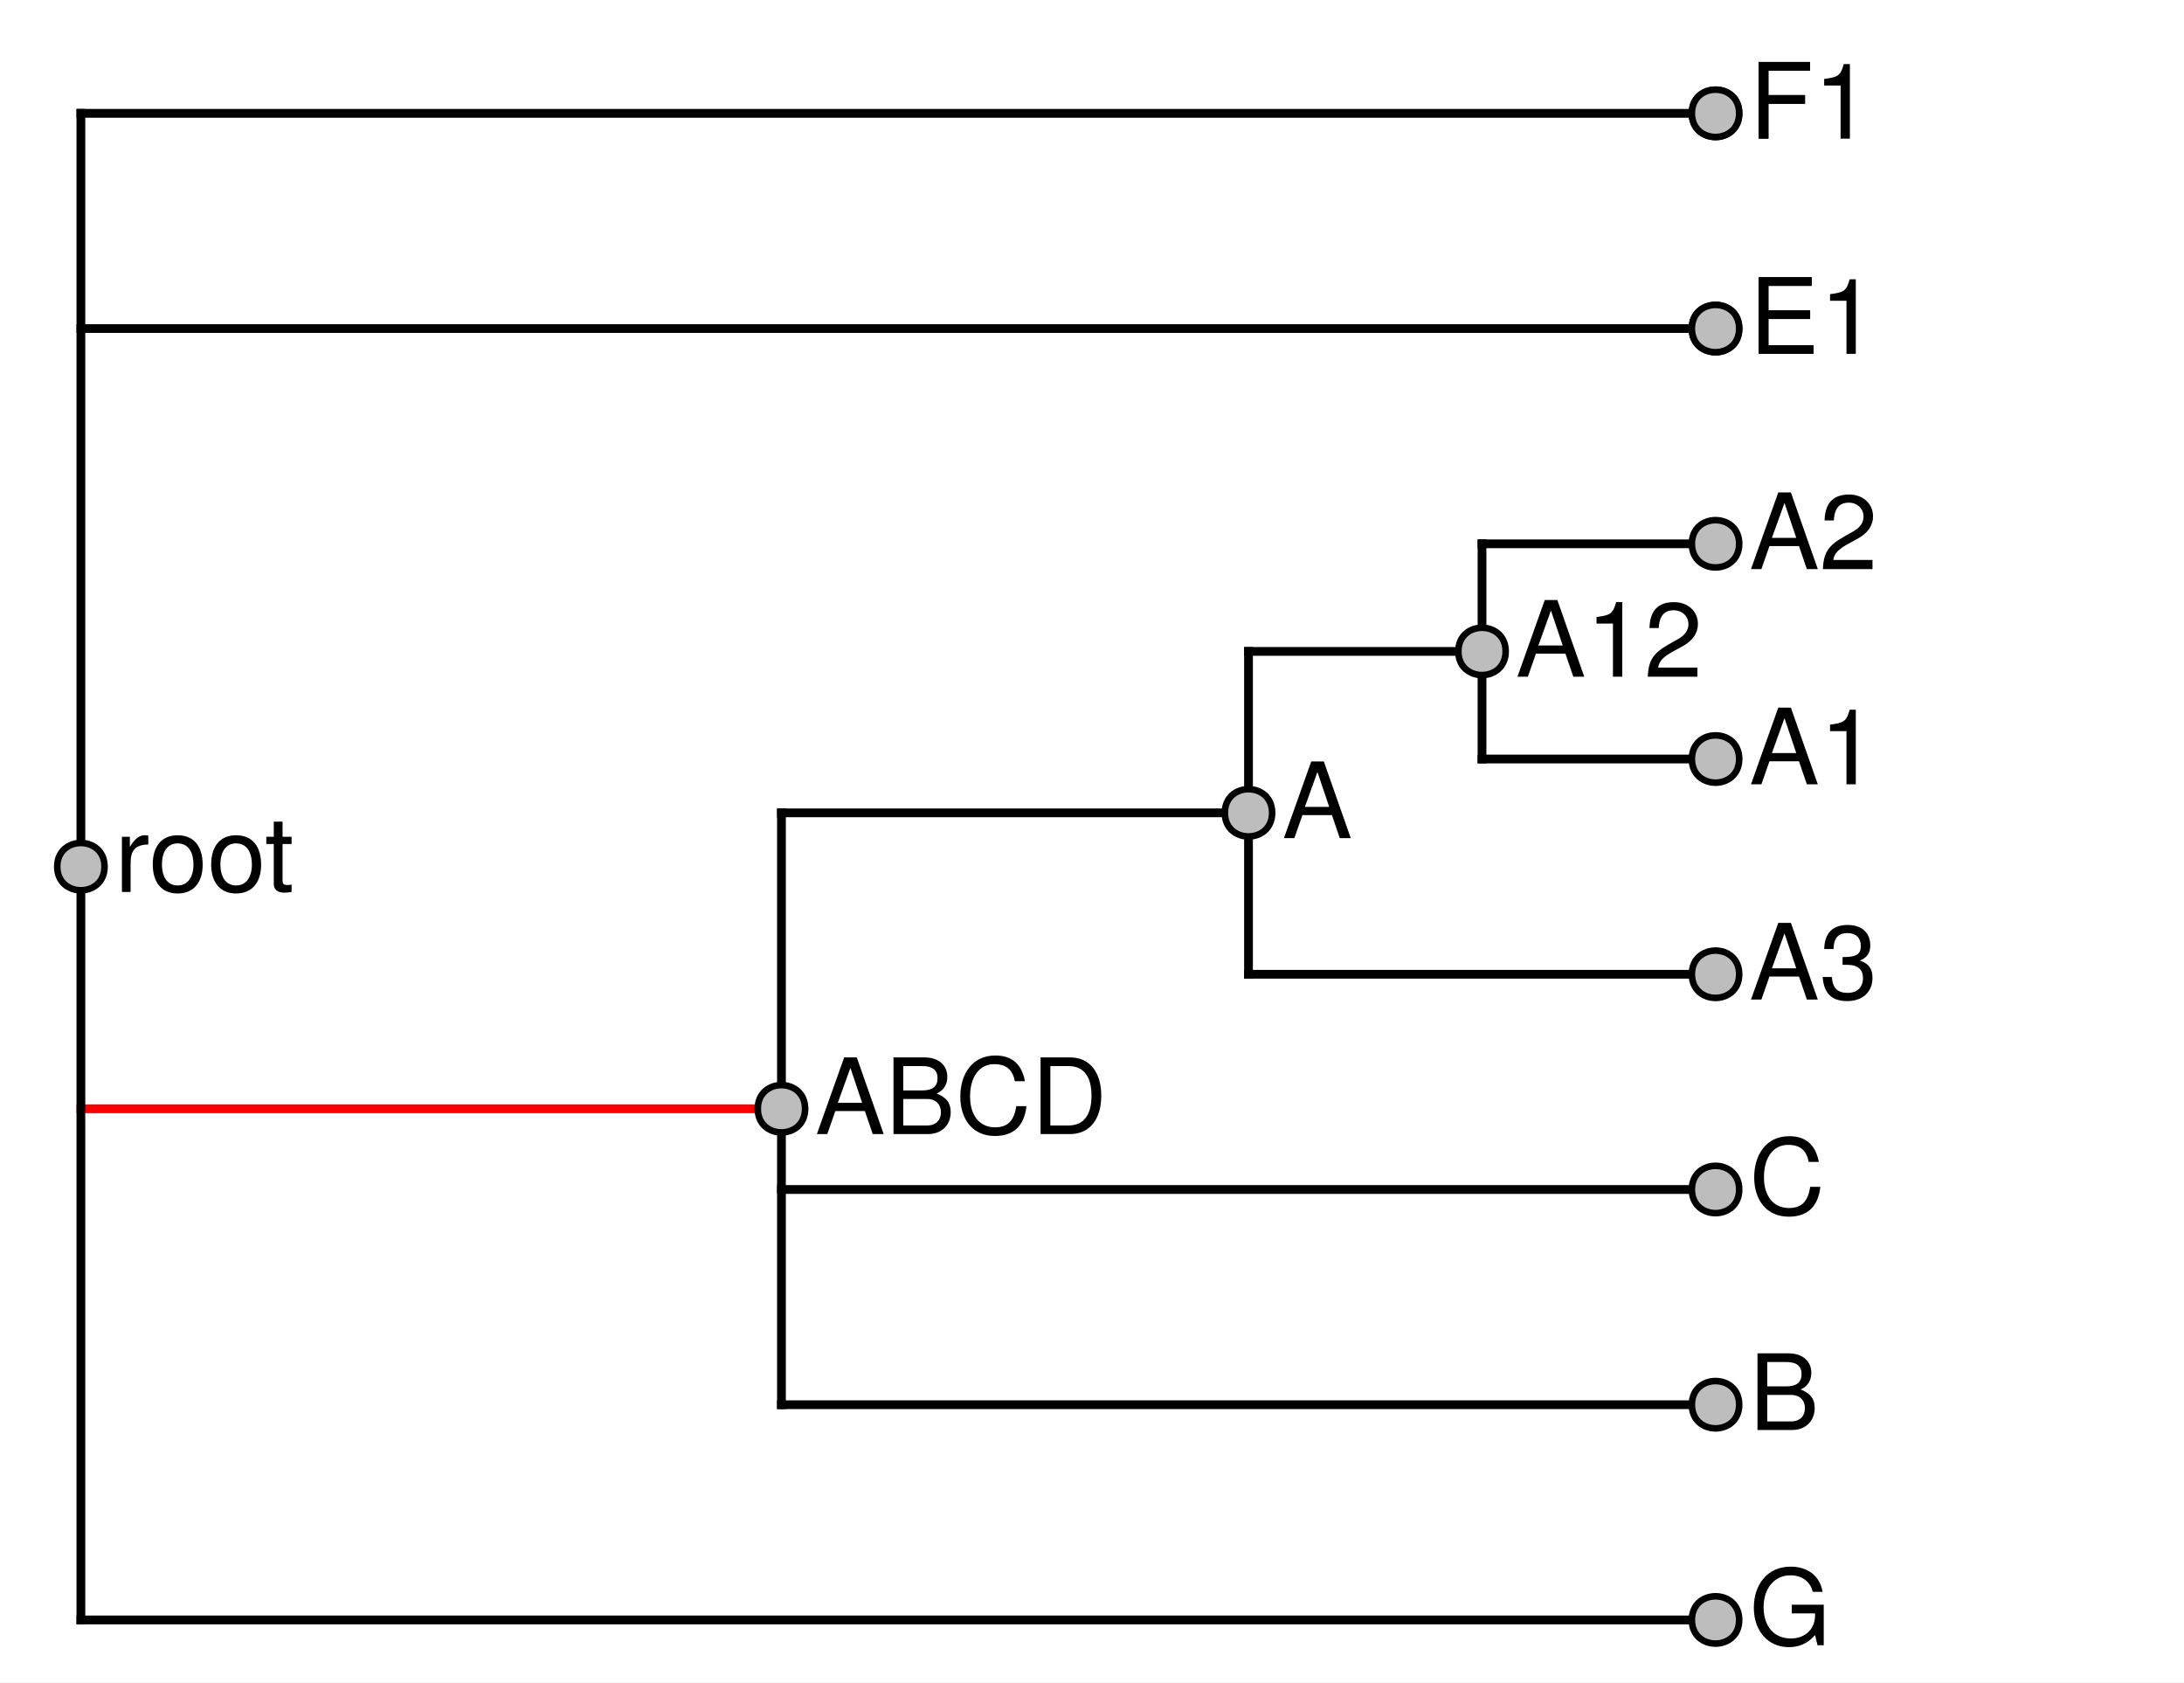
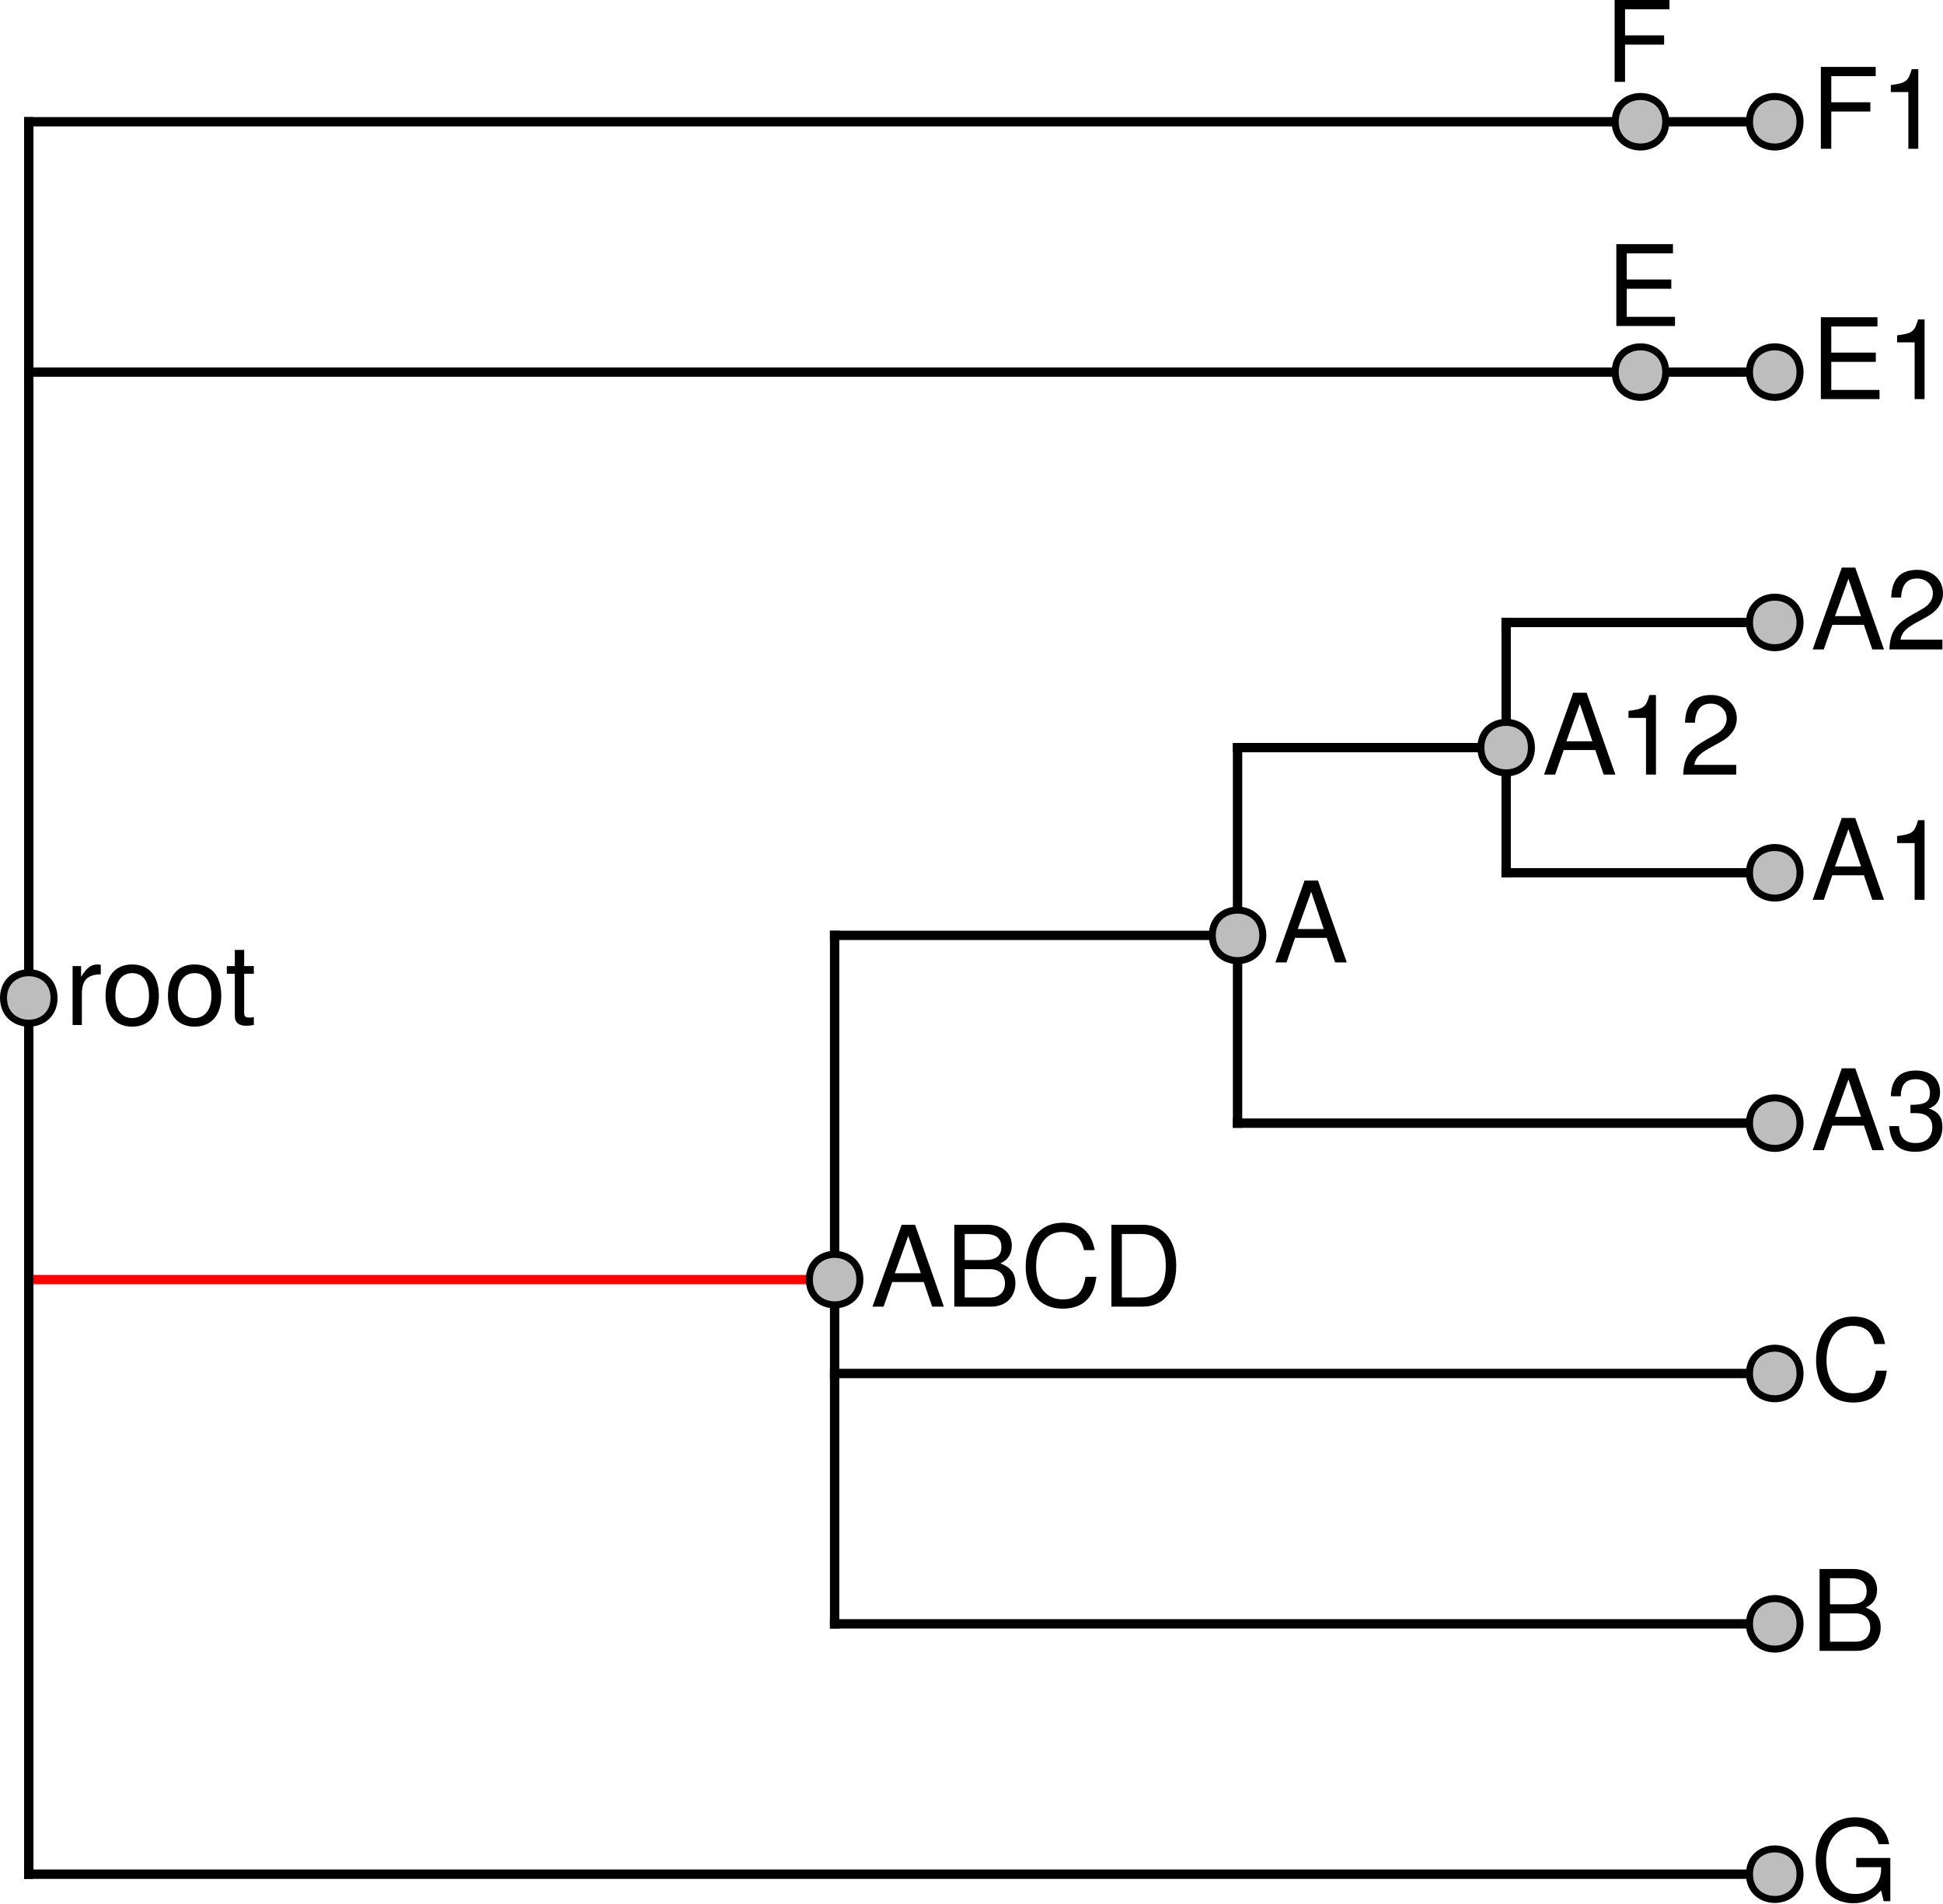
- <svg xmlns="http://www.w3.org/2000/svg" xmlns:xlink="http://www.w3.org/1999/xlink" width="374pt" height="288pt" viewBox="0 0 374 288" version="1.1" id="svg2">
-   <defs id="defs4">
-     <g id="g6">
-       <symbol overflow="visible" id="glyph0-0">
-         <path style="stroke:none;" d="" id="path9" />
+ <svg xmlns="http://www.w3.org/2000/svg" xmlns:xlink="http://www.w3.org/1999/xlink" width="311.51pt" height="305.158pt" viewBox="0 0 311.51 305.158" version="1.1" id="svg195">
+   <defs id="defs46">
+     <g id="g44">
+       <symbol overflow="visible" id="glyph0-0" style="overflow:visible">
+         <path style="stroke:none" d="" id="path2" />
      </symbol>
-       <symbol overflow="visible" id="glyph0-1">
-         <path style="stroke:none;" d="M 12.766 0 L 12.766 -6.938 L 7.297 -6.938 L 7.297 -5.453 L 11.281 -5.453 L 11.281 -5.094 C 11.281 -2.75 9.562 -1.156 7.156 -1.156 C 4.188 -1.156 2.469 -3.312 2.469 -6.516 C 2.469 -9.734 4.297 -11.969 7.078 -11.969 C 9.078 -11.969 10.516 -10.828 10.875 -9.141 L 12.578 -9.141 C 12.109 -11.812 10.094 -13.453 7.094 -13.453 C 3.078 -13.453 0.797 -10.344 0.797 -6.422 C 0.797 -2.391 3.266 0.328 6.797 0.328 C 8.594 0.328 10.016 -0.312 11.281 -1.734 L 11.703 0 Z M 12.766 0 " id="path12" />
+       <symbol overflow="visible" id="glyph0-1" style="overflow:visible">
+         <path style="stroke:none" d="m 12.766,0 v -6.938 h -5.469 v 1.484 h 3.984 v 0.359 c 0,2.344 -1.719,3.938 -4.125,3.938 -2.969,0 -4.688,-2.156 -4.688,-5.359 0,-3.219 1.828,-5.453 4.609,-5.453 2,0 3.438,1.141 3.797,2.828 h 1.703 c -0.469,-2.672 -2.484,-4.312 -5.484,-4.312 -4.016,0 -6.297,3.109 -6.297,7.031 0,4.031 2.469,6.75 6,6.75 1.797,0 3.219,-0.641 4.484,-2.062 L 11.703,0 Z m 0,0" id="path5" />
      </symbol>
-       <symbol overflow="visible" id="glyph0-2">
-         <path style="stroke:none;" d="M 11.219 -3.75 C 11.219 -5.328 10.5 -6.281 8.812 -6.938 C 10.016 -7.484 10.641 -8.453 10.641 -9.797 C 10.641 -11.703 9.234 -13.125 6.75 -13.125 L 1.422 -13.125 L 1.422 0 L 7.344 0 C 9.703 0 11.219 -1.578 11.219 -3.75 Z M 8.969 -9.562 C 8.969 -8.219 8.188 -7.469 6.344 -7.469 L 3.094 -7.469 L 3.094 -11.641 L 6.344 -11.641 C 8.188 -11.641 8.969 -10.891 8.969 -9.562 Z M 9.547 -3.719 C 9.547 -2.469 8.766 -1.469 7.188 -1.469 L 3.094 -1.469 L 3.094 -6 L 7.188 -6 C 8.766 -6 9.547 -5 9.547 -3.719 Z M 9.547 -3.719 " id="path15" />
+       <symbol overflow="visible" id="glyph0-2" style="overflow:visible">
+         <path style="stroke:none" d="m 11.219,-3.75 c 0,-1.578 -0.719,-2.531 -2.406,-3.188 1.203,-0.547 1.828,-1.516 1.828,-2.859 0,-1.906 -1.406,-3.328 -3.891,-3.328 H 1.422 V 0 H 7.344 c 2.359,0 3.875,-1.578 3.875,-3.75 z m -2.25,-5.812 c 0,1.344 -0.781,2.094 -2.625,2.094 h -3.25 v -4.172 h 3.25 c 1.844,0 2.625,0.75 2.625,2.078 z m 0.578,5.844 c 0,1.25 -0.781,2.25 -2.359,2.25 H 3.094 V -6 H 7.188 c 1.578,0 2.359,1 2.359,2.281 z m 0,0" id="path8" />
      </symbol>
-       <symbol overflow="visible" id="glyph0-3">
-         <path style="stroke:none;" d="M 12.188 -4.781 L 10.453 -4.781 C 10.062 -2.297 9.016 -1.156 6.797 -1.156 C 4.188 -1.156 2.531 -3.156 2.531 -6.422 C 2.531 -9.797 4.125 -11.969 6.656 -11.969 C 8.719 -11.969 9.797 -11.047 10.203 -9.047 L 11.922 -9.047 C 11.391 -11.938 9.734 -13.453 6.859 -13.453 C 2.875 -13.453 0.859 -10.234 0.859 -6.406 C 0.859 -2.578 2.938 0.328 6.781 0.328 C 9.984 0.328 11.797 -1.375 12.188 -4.781 Z M 12.188 -4.781 " id="path18" />
+       <symbol overflow="visible" id="glyph0-3" style="overflow:visible">
+         <path style="stroke:none" d="m 12.188,-4.781 h -1.734 c -0.391,2.484 -1.438,3.625 -3.656,3.625 -2.609,0 -4.266,-2 -4.266,-5.266 0,-3.375 1.594,-5.547 4.125,-5.547 2.062,0 3.141,0.922 3.547,2.922 h 1.719 c -0.531,-2.891 -2.188,-4.406 -5.062,-4.406 -3.984,0 -6,3.219 -6,7.047 0,3.828 2.078,6.734 5.922,6.734 3.203,0 5.016,-1.703 5.406,-5.109 z m 0,0" id="path11" />
      </symbol>
-       <symbol overflow="visible" id="glyph0-4">
-         <path style="stroke:none;" d="M 11.75 0 L 7.141 -13.125 L 4.984 -13.125 L 0.312 0 L 2.094 0 L 3.469 -3.938 L 8.531 -3.938 L 9.875 0 Z M 8.062 -5.344 L 3.891 -5.344 L 6.047 -11.328 Z M 8.062 -5.344 " id="path21" />
+       <symbol overflow="visible" id="glyph0-4" style="overflow:visible">
+         <path style="stroke:none" d="M 11.75,0 7.141,-13.125 H 4.984 L 0.312,0 h 1.781 l 1.375,-3.938 h 5.062 L 9.875,0 Z M 8.062,-5.344 H 3.891 l 2.156,-5.984 z m 0,0" id="path14" />
      </symbol>
-       <symbol overflow="visible" id="glyph0-5">
-         <path style="stroke:none;" d="M 9.109 -3.703 C 9.109 -5.25 8.484 -6.156 6.953 -6.672 C 8.141 -7.141 8.734 -7.969 8.734 -9.25 C 8.734 -11.453 7.266 -12.766 4.844 -12.766 C 2.266 -12.766 0.906 -11.359 0.844 -8.641 L 2.438 -8.641 C 2.469 -10.531 3.234 -11.375 4.859 -11.375 C 6.266 -11.375 7.109 -10.547 7.109 -9.203 C 7.109 -7.828 6.516 -7.266 3.984 -7.266 L 3.984 -5.938 L 4.844 -5.938 C 6.594 -5.938 7.484 -5.109 7.484 -3.688 C 7.484 -2.094 6.5 -1.141 4.844 -1.141 C 3.109 -1.141 2.266 -2 2.156 -3.859 L 0.578 -3.859 C 0.781 -1.016 2.172 0.266 4.781 0.266 C 7.422 0.266 9.109 -1.297 9.109 -3.703 Z M 9.109 -3.703 " id="path24" />
+       <symbol overflow="visible" id="glyph0-5" style="overflow:visible">
+         <path style="stroke:none" d="m 9.109,-3.703 c 0,-1.547 -0.625,-2.453 -2.156,-2.969 1.188,-0.469 1.781,-1.297 1.781,-2.578 0,-2.203 -1.469,-3.516 -3.891,-3.516 -2.578,0 -3.938,1.406 -4,4.125 H 2.438 C 2.469,-10.531 3.234,-11.375 4.859,-11.375 c 1.406,0 2.25,0.828 2.25,2.172 0,1.375 -0.594,1.938 -3.125,1.938 V -5.938 H 4.844 c 1.75,0 2.641,0.828 2.641,2.25 0,1.594 -0.984,2.547 -2.641,2.547 -1.734,0 -2.578,-0.859 -2.688,-2.719 H 0.578 c 0.203,2.844 1.594,4.125 4.203,4.125 2.641,0 4.328,-1.562 4.328,-3.969 z m 0,0" id="path17" />
      </symbol>
-       <symbol overflow="visible" id="glyph0-6">
-         <path style="stroke:none;" d="M 6.25 0 L 6.25 -12.766 L 5.203 -12.766 C 4.641 -10.797 4.281 -10.531 1.844 -10.219 L 1.844 -9.094 L 4.656 -9.094 L 4.656 0 Z M 6.25 0 " id="path27" />
+       <symbol overflow="visible" id="glyph0-6" style="overflow:visible">
+         <path style="stroke:none" d="M 6.25,0 V -12.766 H 5.203 c -0.562,1.969 -0.922,2.234 -3.359,2.547 v 1.125 h 2.812 V 0 Z m 0,0" id="path20" />
      </symbol>
-       <symbol overflow="visible" id="glyph0-7">
-         <path style="stroke:none;" d="M 9.203 -9.016 C 9.203 -11.172 7.531 -12.766 5.109 -12.766 C 2.5 -12.766 0.984 -11.438 0.906 -8.328 L 2.484 -8.328 C 2.609 -10.469 3.484 -11.375 5.062 -11.375 C 6.5 -11.375 7.578 -10.344 7.578 -8.984 C 7.578 -7.969 6.984 -7.109 5.844 -6.469 L 4.188 -5.531 C 1.531 -4.016 0.75 -2.812 0.609 0 L 9.109 0 L 9.109 -1.562 L 2.391 -1.562 C 2.562 -2.609 3.125 -3.281 4.703 -4.188 L 6.5 -5.172 C 8.281 -6.125 9.203 -7.453 9.203 -9.016 Z M 9.203 -9.016 " id="path30" />
+       <symbol overflow="visible" id="glyph0-7" style="overflow:visible">
+         <path style="stroke:none" d="m 9.203,-9.016 c 0,-2.156 -1.672,-3.75 -4.094,-3.75 -2.609,0 -4.125,1.328 -4.203,4.438 h 1.578 c 0.125,-2.141 1,-3.047 2.578,-3.047 1.438,0 2.516,1.031 2.516,2.391 0,1.016 -0.594,1.875 -1.734,2.516 L 4.188,-5.531 C 1.531,-4.016 0.75,-2.812 0.609,0 h 8.5 V -1.562 H 2.391 C 2.562,-2.609 3.125,-3.281 4.703,-4.188 L 6.5,-5.172 C 8.281,-6.125 9.203,-7.453 9.203,-9.016 Z m 0,0" id="path23" />
      </symbol>
-       <symbol overflow="visible" id="glyph0-8">
-         <path style="stroke:none;" d="M 11.031 0 L 11.031 -1.469 L 3.297 -1.469 L 3.297 -5.969 L 10.438 -5.969 L 10.438 -7.453 L 3.297 -7.453 L 3.297 -11.641 L 10.703 -11.641 L 10.703 -13.125 L 1.625 -13.125 L 1.625 0 Z M 11.031 0 " id="path33" />
+       <symbol overflow="visible" id="glyph0-8" style="overflow:visible">
+         <path style="stroke:none" d="M 11.031,0 V -1.469 H 3.297 v -4.5 H 10.438 V -7.453 H 3.297 v -4.188 h 7.406 V -13.125 H 1.625 V 0 Z m 0,0" id="path26" />
      </symbol>
-       <symbol overflow="visible" id="glyph0-9">
-         <path style="stroke:none;" d="M 10.422 -11.641 L 10.422 -13.125 L 1.625 -13.125 L 1.625 0 L 3.297 0 L 3.297 -5.969 L 9.562 -5.969 L 9.562 -7.453 L 3.297 -7.453 L 3.297 -11.641 Z M 10.422 -11.641 " id="path36" />
+       <symbol overflow="visible" id="glyph0-9" style="overflow:visible">
+         <path style="stroke:none" d="M 10.422,-11.641 V -13.125 H 1.625 V 0 H 3.297 V -5.969 H 9.562 V -7.453 H 3.297 v -4.188 z m 0,0" id="path29" />
      </symbol>
-       <symbol overflow="visible" id="glyph0-10">
-         <path style="stroke:none;" d="M 5.781 -8.125 L 5.781 -9.641 C 5.531 -9.688 5.406 -9.703 5.203 -9.703 C 4.234 -9.703 3.484 -9.125 2.625 -7.719 L 2.625 -9.438 L 1.266 -9.438 L 1.266 0 L 2.75 0 L 2.75 -4.891 C 2.75 -7.016 3.453 -8.078 5.781 -8.125 Z M 5.781 -8.125 " id="path39" />
+       <symbol overflow="visible" id="glyph0-10" style="overflow:visible">
+         <path style="stroke:none" d="m 5.781,-8.125 v -1.516 c -0.25,-0.047 -0.375,-0.062 -0.578,-0.062 -0.969,0 -1.719,0.578 -2.578,1.984 V -9.438 H 1.266 V 0 H 2.75 v -4.891 c 0,-2.125 0.703,-3.188 3.031,-3.234 z m 0,0" id="path32" />
      </symbol>
-       <symbol overflow="visible" id="glyph0-11">
-         <path style="stroke:none;" d="M 9.188 -4.641 C 9.188 -7.906 7.609 -9.703 4.891 -9.703 C 2.25 -9.703 0.641 -7.891 0.641 -4.719 C 0.641 -1.547 2.234 0.266 4.906 0.266 C 7.562 0.266 9.188 -1.547 9.188 -4.641 Z M 7.609 -4.656 C 7.609 -2.453 6.562 -1.109 4.906 -1.109 C 3.234 -1.109 2.219 -2.438 2.219 -4.719 C 2.219 -6.984 3.234 -8.312 4.906 -8.312 C 6.609 -8.312 7.609 -7 7.609 -4.656 Z M 7.609 -4.656 " id="path42" />
+       <symbol overflow="visible" id="glyph0-11" style="overflow:visible">
+         <path style="stroke:none" d="m 9.188,-4.641 c 0,-3.266 -1.578,-5.062 -4.297,-5.062 -2.641,0 -4.25,1.812 -4.25,4.984 0,3.172 1.594,4.984 4.266,4.984 2.656,0 4.281,-1.812 4.281,-4.906 z M 7.609,-4.656 c 0,2.203 -1.047,3.547 -2.703,3.547 -1.672,0 -2.688,-1.328 -2.688,-3.609 0,-2.266 1.016,-3.594 2.688,-3.594 1.703,0 2.703,1.312 2.703,3.656 z m 0,0" id="path35" />
      </symbol>
-       <symbol overflow="visible" id="glyph0-12">
-         <path style="stroke:none;" d="M 4.578 0 L 4.578 -1.266 C 4.375 -1.203 4.141 -1.188 3.859 -1.188 C 3.203 -1.188 3.031 -1.375 3.031 -2.031 L 3.031 -8.203 L 4.578 -8.203 L 4.578 -9.438 L 3.031 -9.438 L 3.031 -12.031 L 1.531 -12.031 L 1.531 -9.438 L 0.25 -9.438 L 0.25 -8.203 L 1.531 -8.203 L 1.531 -1.375 C 1.531 -0.406 2.172 0.125 3.344 0.125 C 3.703 0.125 4.062 0.094 4.578 0 Z M 4.578 0 " id="path45" />
+       <symbol overflow="visible" id="glyph0-12" style="overflow:visible">
+         <path style="stroke:none" d="M 4.578,0 V -1.266 C 4.375,-1.203 4.141,-1.188 3.859,-1.188 3.203,-1.188 3.031,-1.375 3.031,-2.031 V -8.203 H 4.578 V -9.438 H 3.031 v -2.594 h -1.5 V -9.438 H 0.25 v 1.234 H 1.531 V -1.375 c 0,0.969 0.641,1.5 1.812,1.5 C 3.703,0.125 4.062,0.094 4.578,0 Z m 0,0" id="path38" />
      </symbol>
-       <symbol overflow="visible" id="glyph0-13">
-         <path style="stroke:none;" d="M 12 -6.562 C 12 -10.641 9.984 -13.125 6.656 -13.125 L 1.609 -13.125 L 1.609 0 L 6.656 0 C 9.969 0 12 -2.484 12 -6.562 Z M 10.328 -6.547 C 10.328 -3.234 8.969 -1.469 6.375 -1.469 L 3.281 -1.469 L 3.281 -11.641 L 6.375 -11.641 C 8.969 -11.641 10.328 -9.906 10.328 -6.547 Z M 10.328 -6.547 " id="path48" />
+       <symbol overflow="visible" id="glyph0-13" style="overflow:visible">
+         <path style="stroke:none" d="M 12,-6.562 C 12,-10.641 9.984,-13.125 6.656,-13.125 H 1.609 V 0 H 6.656 C 9.969,0 12,-2.484 12,-6.562 Z m -1.672,0.016 c 0,3.312 -1.359,5.078 -3.953,5.078 H 3.281 V -11.641 H 6.375 c 2.594,0 3.953,1.734 3.953,5.094 z m 0,0" id="path41" />
      </symbol>
    </g>
  </defs>
-   <rect id="rect51" style="fill:#ffffff;fill-opacity:1;stroke:none" height="288" width="374" y="0" x="0" />
-   <path id="path53" d="m 13.852,277.332 279.926,0" style="fill:none;stroke:#000000;stroke-width:1.5;stroke-linecap:square;stroke-linejoin:round;stroke-miterlimit:10;stroke-opacity:1" />
-   <path id="path55" d="m 13.852,189.82 119.969,0" style="fill:#ff0000;stroke:#ff0000;stroke-width:1.5;stroke-linecap:square;stroke-linejoin:round;stroke-miterlimit:10;stroke-opacity:1" />
-   <path id="path57" d="m 133.82,240.484 159.957,0" style="fill:none;stroke:#000000;stroke-width:1.5;stroke-linecap:square;stroke-linejoin:round;stroke-miterlimit:10;stroke-opacity:1" />
-   <path id="path59" d="m 133.82,203.641 159.957,0" style="fill:none;stroke:#000000;stroke-width:1.5;stroke-linecap:square;stroke-linejoin:round;stroke-miterlimit:10;stroke-opacity:1" />
-   <path id="path61" d="m 133.82,139.156 79.98,0" style="fill:none;stroke:#000000;stroke-width:1.5;stroke-linecap:square;stroke-linejoin:round;stroke-miterlimit:10;stroke-opacity:1" />
-   <path id="path63" d="m 213.801,166.793 79.977,0" style="fill:none;stroke:#000000;stroke-width:1.5;stroke-linecap:square;stroke-linejoin:round;stroke-miterlimit:10;stroke-opacity:1" />
-   <path id="path65" d="m 213.801,111.52 39.988,0" style="fill:none;stroke:#000000;stroke-width:1.5;stroke-linecap:square;stroke-linejoin:round;stroke-miterlimit:10;stroke-opacity:1" />
-   <path id="path67" d="m 253.789,129.945 39.988,0" style="fill:none;stroke:#000000;stroke-width:1.5;stroke-linecap:square;stroke-linejoin:round;stroke-miterlimit:10;stroke-opacity:1" />
-   <path id="path69" d="m 253.789,93.098 39.988,0" style="fill:none;stroke:#000000;stroke-width:1.5;stroke-linecap:square;stroke-linejoin:round;stroke-miterlimit:10;stroke-opacity:1" />
-   <path id="path71" d="m 13.852,56.25 279.926,0" style="fill:none;stroke:#000000;stroke-width:1.5;stroke-linecap:square;stroke-linejoin:round;stroke-miterlimit:10;stroke-opacity:1" />
-   <path id="path73" d="m 293.777,56.25 0,0" style="fill:none;stroke:#000000;stroke-width:1.5;stroke-linecap:square;stroke-linejoin:round;stroke-miterlimit:10;stroke-opacity:1" />
-   <path id="path75" d="m 13.852,19.402 279.926,0" style="fill:none;stroke:#000000;stroke-width:1.5;stroke-linecap:square;stroke-linejoin:round;stroke-miterlimit:10;stroke-opacity:1" />
-   <path id="path77" d="m 293.777,19.402 0,0" style="fill:none;stroke:#000000;stroke-width:1.5;stroke-linecap:square;stroke-linejoin:round;stroke-miterlimit:10;stroke-opacity:1" />
-   <path id="path79" d="m 13.852,277.332 0,-257.93" style="fill:none;stroke:#000000;stroke-width:1.5;stroke-linecap:square;stroke-linejoin:round;stroke-miterlimit:10;stroke-opacity:1" />
-   <path id="path81" d="m 133.82,240.484 0,-101.328" style="fill:none;stroke:#000000;stroke-width:1.5;stroke-linecap:square;stroke-linejoin:round;stroke-miterlimit:10;stroke-opacity:1" />
-   <path id="path83" d="m 213.801,166.793 0,-55.273" style="fill:none;stroke:#000000;stroke-width:1.5;stroke-linecap:square;stroke-linejoin:round;stroke-miterlimit:10;stroke-opacity:1" />
-   <path id="path85" d="m 253.789,129.945 0,-36.848" style="fill:none;stroke:#000000;stroke-width:1.5;stroke-linecap:square;stroke-linejoin:round;stroke-miterlimit:10;stroke-opacity:1" />
-   <path id="path87" d="m 297.828,277.332 c 0,5.402 -8.102,5.402 -8.102,0 0,-5.398 8.102,-5.398 8.102,0" style="fill:#bdbdbd;fill-opacity:1;fill-rule:nonzero;stroke:#000000;stroke-width:1.125;stroke-linecap:round;stroke-linejoin:round;stroke-miterlimit:10;stroke-opacity:1" />
-   <path id="path89" d="m 137.871,189.82 c 0,5.402 -8.102,5.402 -8.102,0 0,-5.398 8.102,-5.398 8.102,0" style="fill:#bdbdbd;fill-opacity:1;fill-rule:nonzero;stroke:#000000;stroke-width:1.125;stroke-linecap:round;stroke-linejoin:round;stroke-miterlimit:10;stroke-opacity:1" />
-   <path id="path91" d="m 297.828,240.484 c 0,5.402 -8.102,5.402 -8.102,0 0,-5.398 8.102,-5.398 8.102,0" style="fill:#bdbdbd;fill-opacity:1;fill-rule:nonzero;stroke:#000000;stroke-width:1.125;stroke-linecap:round;stroke-linejoin:round;stroke-miterlimit:10;stroke-opacity:1" />
-   <path id="path93" d="m 297.828,203.641 c 0,5.398 -8.102,5.398 -8.102,0 0,-5.402 8.102,-5.402 8.102,0" style="fill:#bdbdbd;fill-opacity:1;fill-rule:nonzero;stroke:#000000;stroke-width:1.125;stroke-linecap:round;stroke-linejoin:round;stroke-miterlimit:10;stroke-opacity:1" />
-   <path id="path95" d="m 217.848,139.156 c 0,5.398 -8.098,5.398 -8.098,0 0,-5.398 8.098,-5.398 8.098,0" style="fill:#bdbdbd;fill-opacity:1;fill-rule:nonzero;stroke:#000000;stroke-width:1.125;stroke-linecap:round;stroke-linejoin:round;stroke-miterlimit:10;stroke-opacity:1" />
-   <path id="path97" d="m 297.828,166.793 c 0,5.398 -8.102,5.398 -8.102,0 0,-5.402 8.102,-5.402 8.102,0" style="fill:#bdbdbd;fill-opacity:1;fill-rule:nonzero;stroke:#000000;stroke-width:1.125;stroke-linecap:round;stroke-linejoin:round;stroke-miterlimit:10;stroke-opacity:1" />
-   <path id="path99" d="m 257.84,111.52 c 0,5.402 -8.102,5.402 -8.102,0 0,-5.398 8.102,-5.398 8.102,0" style="fill:#bdbdbd;fill-opacity:1;fill-rule:nonzero;stroke:#000000;stroke-width:1.125;stroke-linecap:round;stroke-linejoin:round;stroke-miterlimit:10;stroke-opacity:1" />
-   <path id="path101" d="m 297.828,129.945 c 0,5.398 -8.102,5.398 -8.102,0 0,-5.402 8.102,-5.402 8.102,0" style="fill:#bdbdbd;fill-opacity:1;fill-rule:nonzero;stroke:#000000;stroke-width:1.125;stroke-linecap:round;stroke-linejoin:round;stroke-miterlimit:10;stroke-opacity:1" />
-   <path id="path103" d="m 297.828,93.098 c 0,5.398 -8.102,5.398 -8.102,0 0,-5.398 8.102,-5.398 8.102,0" style="fill:#bdbdbd;fill-opacity:1;fill-rule:nonzero;stroke:#000000;stroke-width:1.125;stroke-linecap:round;stroke-linejoin:round;stroke-miterlimit:10;stroke-opacity:1" />
-   <path id="path105" d="m 297.828,56.25 c 0,5.398 -8.102,5.398 -8.102,0 0,-5.398 8.102,-5.398 8.102,0" style="fill:#bdbdbd;fill-opacity:1;fill-rule:nonzero;stroke:#000000;stroke-width:1.125;stroke-linecap:round;stroke-linejoin:round;stroke-miterlimit:10;stroke-opacity:1" />
-   <path id="path107" d="m 297.828,56.25 c 0,5.398 -8.102,5.398 -8.102,0 0,-5.398 8.102,-5.398 8.102,0" style="fill:#bdbdbd;fill-opacity:1;fill-rule:nonzero;stroke:#000000;stroke-width:1.125;stroke-linecap:round;stroke-linejoin:round;stroke-miterlimit:10;stroke-opacity:1" />
-   <path id="path109" d="m 297.828,19.402 c 0,5.402 -8.102,5.402 -8.102,0 0,-5.398 8.102,-5.398 8.102,0" style="fill:#bdbdbd;fill-opacity:1;fill-rule:nonzero;stroke:#000000;stroke-width:1.125;stroke-linecap:round;stroke-linejoin:round;stroke-miterlimit:10;stroke-opacity:1" />
-   <path id="path111" d="m 297.828,19.402 c 0,5.402 -8.102,5.402 -8.102,0 0,-5.398 8.102,-5.398 8.102,0" style="fill:#bdbdbd;fill-opacity:1;fill-rule:nonzero;stroke:#000000;stroke-width:1.125;stroke-linecap:round;stroke-linejoin:round;stroke-miterlimit:10;stroke-opacity:1" />
-   <g id="g113" style="fill:#000000;fill-opacity:1">
-     <use height="100%" width="100%" id="use115" y="281.664" x="299.539" xlink:href="#glyph0-1" />
+   <rect id="rect48" style="fill:#ffffff;fill-opacity:1;stroke:none" height="313" width="374" y="-0.909" x="-9.238" />
+   <path id="path50" d="M 4.613,300.498 H 284.539" style="fill:none;stroke:#000000;stroke-width:1.5;stroke-linecap:square;stroke-linejoin:round;stroke-miterlimit:10;stroke-opacity:1" />
+   <path id="path52" d="M 4.613,205.165 H 133.809" style="fill:none;stroke:#ff0000;stroke-width:1.5;stroke-linecap:square;stroke-linejoin:round;stroke-miterlimit:10;stroke-opacity:1" />
+   <path id="path54" d="M 133.809,260.361 H 284.539" style="fill:none;stroke:#000000;stroke-width:1.5;stroke-linecap:square;stroke-linejoin:round;stroke-miterlimit:10;stroke-opacity:1" />
+   <path id="path56" d="M 133.809,220.22 H 284.539" style="fill:none;stroke:#000000;stroke-width:1.5;stroke-linecap:square;stroke-linejoin:round;stroke-miterlimit:10;stroke-opacity:1" />
+   <path id="path58" d="m 133.809,149.974 h 64.602" style="fill:none;stroke:#000000;stroke-width:1.5;stroke-linecap:square;stroke-linejoin:round;stroke-miterlimit:10;stroke-opacity:1" />
+   <path id="path60" d="m 198.41,180.08 h 86.129" style="fill:none;stroke:#000000;stroke-width:1.5;stroke-linecap:square;stroke-linejoin:round;stroke-miterlimit:10;stroke-opacity:1" />
+   <path id="path62" d="m 198.41,119.869 h 43.062" style="fill:none;stroke:#000000;stroke-width:1.5;stroke-linecap:square;stroke-linejoin:round;stroke-miterlimit:10;stroke-opacity:1" />
+   <path id="path64" d="m 241.473,139.939 h 43.066" style="fill:none;stroke:#000000;stroke-width:1.5;stroke-linecap:square;stroke-linejoin:round;stroke-miterlimit:10;stroke-opacity:1" />
+   <path id="path66" d="m 241.473,99.802 h 43.066" style="fill:none;stroke:#000000;stroke-width:1.5;stroke-linecap:square;stroke-linejoin:round;stroke-miterlimit:10;stroke-opacity:1" />
+   <path id="path68" d="M 4.613,59.662 H 263.008" style="fill:none;stroke:#000000;stroke-width:1.5;stroke-linecap:square;stroke-linejoin:round;stroke-miterlimit:10;stroke-opacity:1" />
+   <path id="path70" d="m 263.008,59.662 h 21.531" style="fill:none;stroke:#000000;stroke-width:1.5;stroke-linecap:square;stroke-linejoin:round;stroke-miterlimit:10;stroke-opacity:1" />
+   <path id="path72" d="M 4.613,19.521 H 263.008" style="fill:none;stroke:#000000;stroke-width:1.5;stroke-linecap:square;stroke-linejoin:round;stroke-miterlimit:10;stroke-opacity:1" />
+   <path id="path74" d="m 263.008,19.521 h 21.531" style="fill:none;stroke:#000000;stroke-width:1.5;stroke-linecap:square;stroke-linejoin:round;stroke-miterlimit:10;stroke-opacity:1" />
+   <path id="path76" d="M 4.613,300.498 V 19.521" style="fill:none;stroke:#000000;stroke-width:1.5;stroke-linecap:square;stroke-linejoin:round;stroke-miterlimit:10;stroke-opacity:1" />
+   <path id="path78" d="M 133.809,260.361 V 149.974" style="fill:none;stroke:#000000;stroke-width:1.5;stroke-linecap:square;stroke-linejoin:round;stroke-miterlimit:10;stroke-opacity:1" />
+   <path id="path80" d="M 198.41,180.08 V 119.869" style="fill:none;stroke:#000000;stroke-width:1.5;stroke-linecap:square;stroke-linejoin:round;stroke-miterlimit:10;stroke-opacity:1" />
+   <path id="path82" d="M 241.473,139.939 V 99.802" style="fill:none;stroke:#000000;stroke-width:1.5;stroke-linecap:square;stroke-linejoin:round;stroke-miterlimit:10;stroke-opacity:1" />
+   <path id="path84" d="m 288.59,300.498 c 0,5.402 -8.102,5.402 -8.102,0 0,-5.398 8.102,-5.398 8.102,0" style="fill:#bdbdbd;fill-opacity:1;fill-rule:nonzero;stroke:#000000;stroke-width:1.125;stroke-linecap:round;stroke-linejoin:round;stroke-miterlimit:10;stroke-opacity:1" />
+   <path id="path86" d="m 137.859,205.165 c 0,5.402 -8.098,5.402 -8.098,0 0,-5.398 8.098,-5.398 8.098,0" style="fill:#bdbdbd;fill-opacity:1;fill-rule:nonzero;stroke:#000000;stroke-width:1.125;stroke-linecap:round;stroke-linejoin:round;stroke-miterlimit:10;stroke-opacity:1" />
+   <path id="path88" d="m 288.59,260.361 c 0,5.398 -8.102,5.398 -8.102,0 0,-5.402 8.102,-5.402 8.102,0" style="fill:#bdbdbd;fill-opacity:1;fill-rule:nonzero;stroke:#000000;stroke-width:1.125;stroke-linecap:round;stroke-linejoin:round;stroke-miterlimit:10;stroke-opacity:1" />
+   <path id="path90" d="m 288.59,220.22 c 0,5.398 -8.102,5.398 -8.102,0 0,-5.402 8.102,-5.402 8.102,0" style="fill:#bdbdbd;fill-opacity:1;fill-rule:nonzero;stroke:#000000;stroke-width:1.125;stroke-linecap:round;stroke-linejoin:round;stroke-miterlimit:10;stroke-opacity:1" />
+   <path id="path92" d="m 202.457,149.974 c 0,5.402 -8.098,5.402 -8.098,0 0,-5.398 8.098,-5.398 8.098,0" style="fill:#bdbdbd;fill-opacity:1;fill-rule:nonzero;stroke:#000000;stroke-width:1.125;stroke-linecap:round;stroke-linejoin:round;stroke-miterlimit:10;stroke-opacity:1" />
+   <path id="path94" d="m 288.59,180.08 c 0,5.398 -8.102,5.398 -8.102,0 0,-5.398 8.102,-5.398 8.102,0" style="fill:#bdbdbd;fill-opacity:1;fill-rule:nonzero;stroke:#000000;stroke-width:1.125;stroke-linecap:round;stroke-linejoin:round;stroke-miterlimit:10;stroke-opacity:1" />
+   <path id="path96" d="m 245.523,119.869 c 0,5.402 -8.098,5.402 -8.098,0 0,-5.398 8.098,-5.398 8.098,0" style="fill:#bdbdbd;fill-opacity:1;fill-rule:nonzero;stroke:#000000;stroke-width:1.125;stroke-linecap:round;stroke-linejoin:round;stroke-miterlimit:10;stroke-opacity:1" />
+   <path id="path98" d="m 288.59,139.939 c 0,5.402 -8.102,5.402 -8.102,0 0,-5.398 8.102,-5.398 8.102,0" style="fill:#bdbdbd;fill-opacity:1;fill-rule:nonzero;stroke:#000000;stroke-width:1.125;stroke-linecap:round;stroke-linejoin:round;stroke-miterlimit:10;stroke-opacity:1" />
+   <path id="path100" d="m 288.59,99.802 c 0,5.398 -8.102,5.398 -8.102,0 0,-5.402 8.102,-5.402 8.102,0" style="fill:#bdbdbd;fill-opacity:1;fill-rule:nonzero;stroke:#000000;stroke-width:1.125;stroke-linecap:round;stroke-linejoin:round;stroke-miterlimit:10;stroke-opacity:1" />
+   <path id="path102" d="m 267.059,59.662 c 0,5.398 -8.102,5.398 -8.102,0 0,-5.402 8.102,-5.402 8.102,0" style="fill:#bdbdbd;fill-opacity:1;fill-rule:nonzero;stroke:#000000;stroke-width:1.125;stroke-linecap:round;stroke-linejoin:round;stroke-miterlimit:10;stroke-opacity:1" />
+   <path id="path104" d="m 288.59,59.662 c 0,5.398 -8.102,5.398 -8.102,0 0,-5.402 8.102,-5.402 8.102,0" style="fill:#bdbdbd;fill-opacity:1;fill-rule:nonzero;stroke:#000000;stroke-width:1.125;stroke-linecap:round;stroke-linejoin:round;stroke-miterlimit:10;stroke-opacity:1" />
+   <path id="path106" d="m 267.059,19.521 c 0,5.398 -8.102,5.398 -8.102,0 0,-5.398 8.102,-5.398 8.102,0" style="fill:#bdbdbd;fill-opacity:1;fill-rule:nonzero;stroke:#000000;stroke-width:1.125;stroke-linecap:round;stroke-linejoin:round;stroke-miterlimit:10;stroke-opacity:1" />
+   <path id="path108" d="m 288.59,19.521 c 0,5.398 -8.102,5.398 -8.102,0 0,-5.398 8.102,-5.398 8.102,0" style="fill:#bdbdbd;fill-opacity:1;fill-rule:nonzero;stroke:#000000;stroke-width:1.125;stroke-linecap:round;stroke-linejoin:round;stroke-miterlimit:10;stroke-opacity:1" />
+   <g id="g112" style="fill:#000000;fill-opacity:1" transform="translate(-9.238281,-0.9087308)">
+     <use height="100%" width="100%" id="use110" y="305.738" x="299.539" xlink:href="#glyph0-1" />
  </g>
-   <g id="g117" style="fill:#000000;fill-opacity:1">
-     <use height="100%" width="100%" id="use119" y="244.816" x="299.539" xlink:href="#glyph0-2" />
+   <g id="g116" style="fill:#000000;fill-opacity:1" transform="translate(-9.238281,-0.9087308)">
+     <use height="100%" width="100%" id="use114" y="265.598" x="299.539" xlink:href="#glyph0-2" />
  </g>
-   <g id="g121" style="fill:#000000;fill-opacity:1">
-     <use height="100%" width="100%" id="use123" y="207.969" x="299.539" xlink:href="#glyph0-3" />
+   <g id="g120" style="fill:#000000;fill-opacity:1" transform="translate(-9.238281,-0.9087308)">
+     <use height="100%" width="100%" id="use118" y="225.457" x="299.539" xlink:href="#glyph0-3" />
  </g>
-   <g id="g125" style="fill:#000000;fill-opacity:1">
-     <use height="100%" width="100%" id="use127" y="171.121" x="299.539" xlink:href="#glyph0-4" />
-     <use height="100%" width="100%" id="use129" y="171.121" x="311.545" xlink:href="#glyph0-5" />
+   <g id="g126" style="fill:#000000;fill-opacity:1" transform="translate(-9.238281,-0.9087308)">
+     <use height="100%" width="100%" id="use122" y="185.32" x="299.539" xlink:href="#glyph0-4" />
+     <use height="100%" width="100%" id="use124" y="185.32" x="311.545" xlink:href="#glyph0-5" />
  </g>
-   <g id="g131" style="fill:#000000;fill-opacity:1">
-     <use height="100%" width="100%" id="use133" y="134.273" x="299.539" xlink:href="#glyph0-4" />
-     <use height="100%" width="100%" id="use135" y="134.273" x="311.545" xlink:href="#glyph0-6" />
+   <g id="g132" style="fill:#000000;fill-opacity:1" transform="translate(-9.238281,-0.9087308)">
+     <use height="100%" width="100%" id="use128" y="145.18" x="299.539" xlink:href="#glyph0-4" />
+     <use height="100%" width="100%" id="use130" y="145.18" x="311.545" xlink:href="#glyph0-6" />
  </g>
-   <g id="g137" style="fill:#000000;fill-opacity:1">
-     <use height="100%" width="100%" id="use139" y="97.43" x="299.539" xlink:href="#glyph0-4" />
-     <use height="100%" width="100%" id="use141" y="97.43" x="311.545" xlink:href="#glyph0-7" />
+   <g id="g138" style="fill:#000000;fill-opacity:1" transform="translate(-9.238281,-0.9087308)">
+     <use height="100%" width="100%" id="use134" y="105.039" x="299.539" xlink:href="#glyph0-4" />
+     <use height="100%" width="100%" id="use136" y="105.039" x="311.545" xlink:href="#glyph0-7" />
  </g>
-   <g id="g143" style="fill:#000000;fill-opacity:1">
-     <use height="100%" width="100%" id="use145" y="60.582" x="299.539" xlink:href="#glyph0-8" />
-     <use height="100%" width="100%" id="use147" y="60.582" x="311.545" xlink:href="#glyph0-6" />
+   <g id="g144" style="fill:#000000;fill-opacity:1" transform="translate(-9.238281,-0.9087308)">
+     <use height="100%" width="100%" id="use140" y="64.898" x="299.539" xlink:href="#glyph0-8" />
+     <use height="100%" width="100%" id="use142" y="64.898" x="311.545" xlink:href="#glyph0-6" />
  </g>
-   <g id="g149" style="fill:#000000;fill-opacity:1">
-     <use height="100%" width="100%" id="use151" y="23.734" x="299.539" xlink:href="#glyph0-9" />
-     <use height="100%" width="100%" id="use153" y="23.734" x="310.537" xlink:href="#glyph0-6" />
+   <g id="g150" style="fill:#000000;fill-opacity:1" transform="translate(-9.238281,-0.9087308)">
+     <use height="100%" width="100%" id="use146" y="24.762" x="299.539" xlink:href="#glyph0-9" />
+     <use height="100%" width="100%" id="use148" y="24.762" x="310.537" xlink:href="#glyph0-6" />
  </g>
-   <path id="path155" d="m 17.902,148.367 c 0,5.402 -8.102,5.402 -8.102,0 0,-5.398 8.102,-5.398 8.102,0" style="fill:#bdbdbd;fill-opacity:1;fill-rule:nonzero;stroke:#000000;stroke-width:1.125;stroke-linecap:round;stroke-linejoin:round;stroke-miterlimit:10;stroke-opacity:1" />
-   <g id="g157" style="fill:#000000;fill-opacity:1">
-     <use height="100%" width="100%" id="use159" y="152.699" x="19.613" xlink:href="#glyph0-10" />
-     <use height="100%" width="100%" id="use161" y="152.699" x="25.518" xlink:href="#glyph0-11" />
-     <use height="100%" width="100%" id="use163" y="152.699" x="35.525" xlink:href="#glyph0-11" />
-     <use height="100%" width="100%" id="use165" y="152.699" x="45.354" xlink:href="#glyph0-12" />
+   <path id="path152" d="m 8.664,160.009 c 0,5.402 -8.102,5.402 -8.102,0 0,-5.398 8.102,-5.398 8.102,0" style="fill:#bdbdbd;fill-opacity:1;fill-rule:nonzero;stroke:#000000;stroke-width:1.125;stroke-linecap:round;stroke-linejoin:round;stroke-miterlimit:10;stroke-opacity:1" />
+   <g id="g162" style="fill:#000000;fill-opacity:1" transform="translate(-9.238281,-0.9087308)">
+     <use height="100%" width="100%" id="use154" y="165.25" x="19.613" xlink:href="#glyph0-10" />
+     <use height="100%" width="100%" id="use156" y="165.25" x="25.518" xlink:href="#glyph0-11" />
+     <use height="100%" width="100%" id="use158" y="165.25" x="35.525" xlink:href="#glyph0-11" />
+     <use height="100%" width="100%" id="use160" y="165.25" x="45.354" xlink:href="#glyph0-12" />
  </g>
-   <g id="g167" style="fill:#000000;fill-opacity:1">
-     <use height="100%" width="100%" id="use169" y="194.152" x="139.578" xlink:href="#glyph0-4" />
-     <use height="100%" width="100%" id="use171" y="194.152" x="151.584" xlink:href="#glyph0-2" />
-     <use height="100%" width="100%" id="use173" y="194.152" x="163.59" xlink:href="#glyph0-3" />
-     <use height="100%" width="100%" id="use175" y="194.152" x="176.586" xlink:href="#glyph0-13" />
+   <g id="g172" style="fill:#000000;fill-opacity:1" transform="translate(-9.238281,-0.9087308)">
+     <use height="100%" width="100%" id="use164" y="210.406" x="148.809" xlink:href="#glyph0-4" />
+     <use height="100%" width="100%" id="use166" y="210.406" x="160.814" xlink:href="#glyph0-2" />
+     <use height="100%" width="100%" id="use168" y="210.406" x="172.82" xlink:href="#glyph0-3" />
+     <use height="100%" width="100%" id="use170" y="210.406" x="185.816" xlink:href="#glyph0-13" />
  </g>
-   <g id="g177" style="fill:#000000;fill-opacity:1">
-     <use height="100%" width="100%" id="use179" y="143.488" x="219.559" xlink:href="#glyph0-4" />
+   <g id="g176" style="fill:#000000;fill-opacity:1" transform="translate(-9.238281,-0.9087308)">
+     <use height="100%" width="100%" id="use174" y="155.215" x="213.406" xlink:href="#glyph0-4" />
  </g>
-   <g id="g181" style="fill:#000000;fill-opacity:1">
-     <use height="100%" width="100%" id="use183" y="115.852" x="259.547" xlink:href="#glyph0-4" />
-     <use height="100%" width="100%" id="use185" y="115.852" x="271.553" xlink:href="#glyph0-6" />
-     <use height="100%" width="100%" id="use187" y="115.852" x="281.561" xlink:href="#glyph0-7" />
+   <g id="g184" style="fill:#000000;fill-opacity:1" transform="translate(-9.238281,-0.9087308)">
+     <use height="100%" width="100%" id="use178" y="125.109" x="256.473" xlink:href="#glyph0-4" />
+     <use height="100%" width="100%" id="use180" y="125.109" x="268.479" xlink:href="#glyph0-6" />
+     <use height="100%" width="100%" id="use182" y="125.109" x="278.486" xlink:href="#glyph0-7" />
  </g>
-   <g id="g189" style="fill:#000000;fill-opacity:1">
-     <use height="100%" width="100%" id="use191" y="60.582" x="299.539" xlink:href="#glyph0-8" />
+   <g id="g188" style="fill:#000000;fill-opacity:1" transform="translate(-20.49207,-12.63142)">
+     <use height="100%" width="100%" id="use186" y="64.898" x="278.004" xlink:href="#glyph0-8" />
  </g>
-   <g id="g193" style="fill:#000000;fill-opacity:1">
-     <use height="100%" width="100%" id="use195" y="23.734" x="299.539" xlink:href="#glyph0-9" />
+   <g id="g192" style="fill:#000000;fill-opacity:1" transform="translate(-20.76675,-11.63672)">
+     <use height="100%" width="100%" id="use190" y="24.762" x="278.004" xlink:href="#glyph0-9" />
  </g>
</svg>
